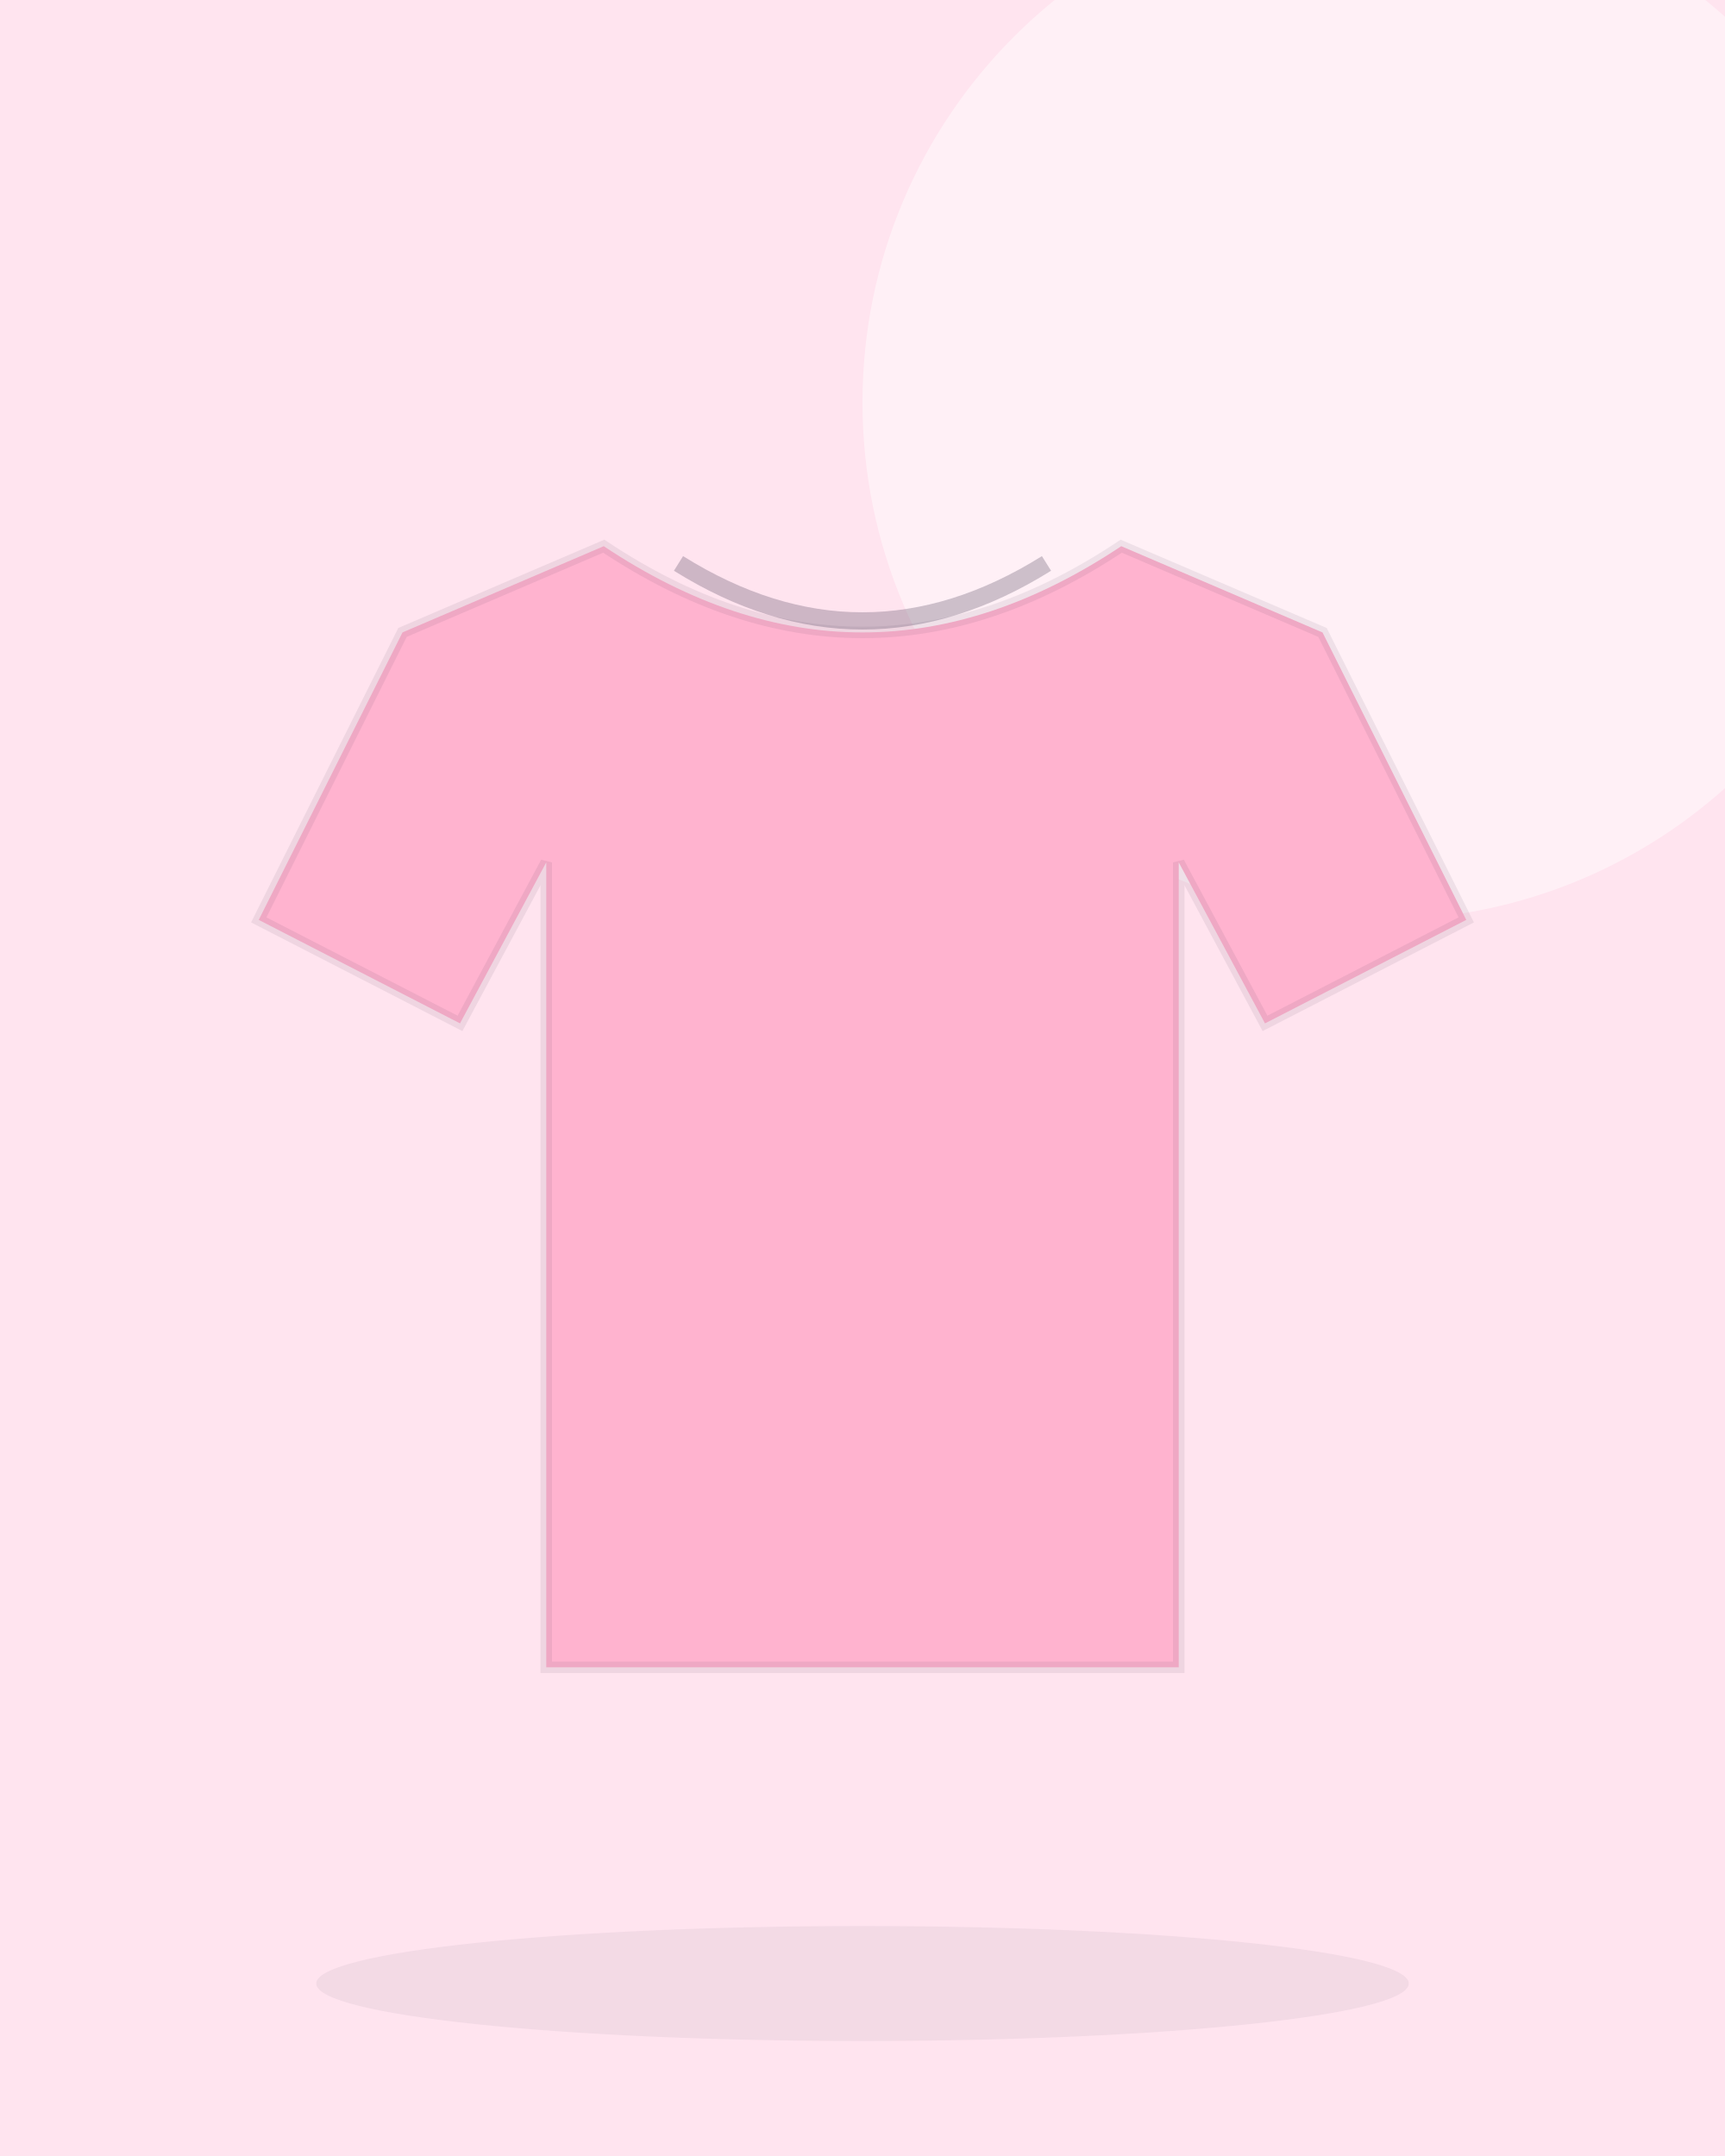
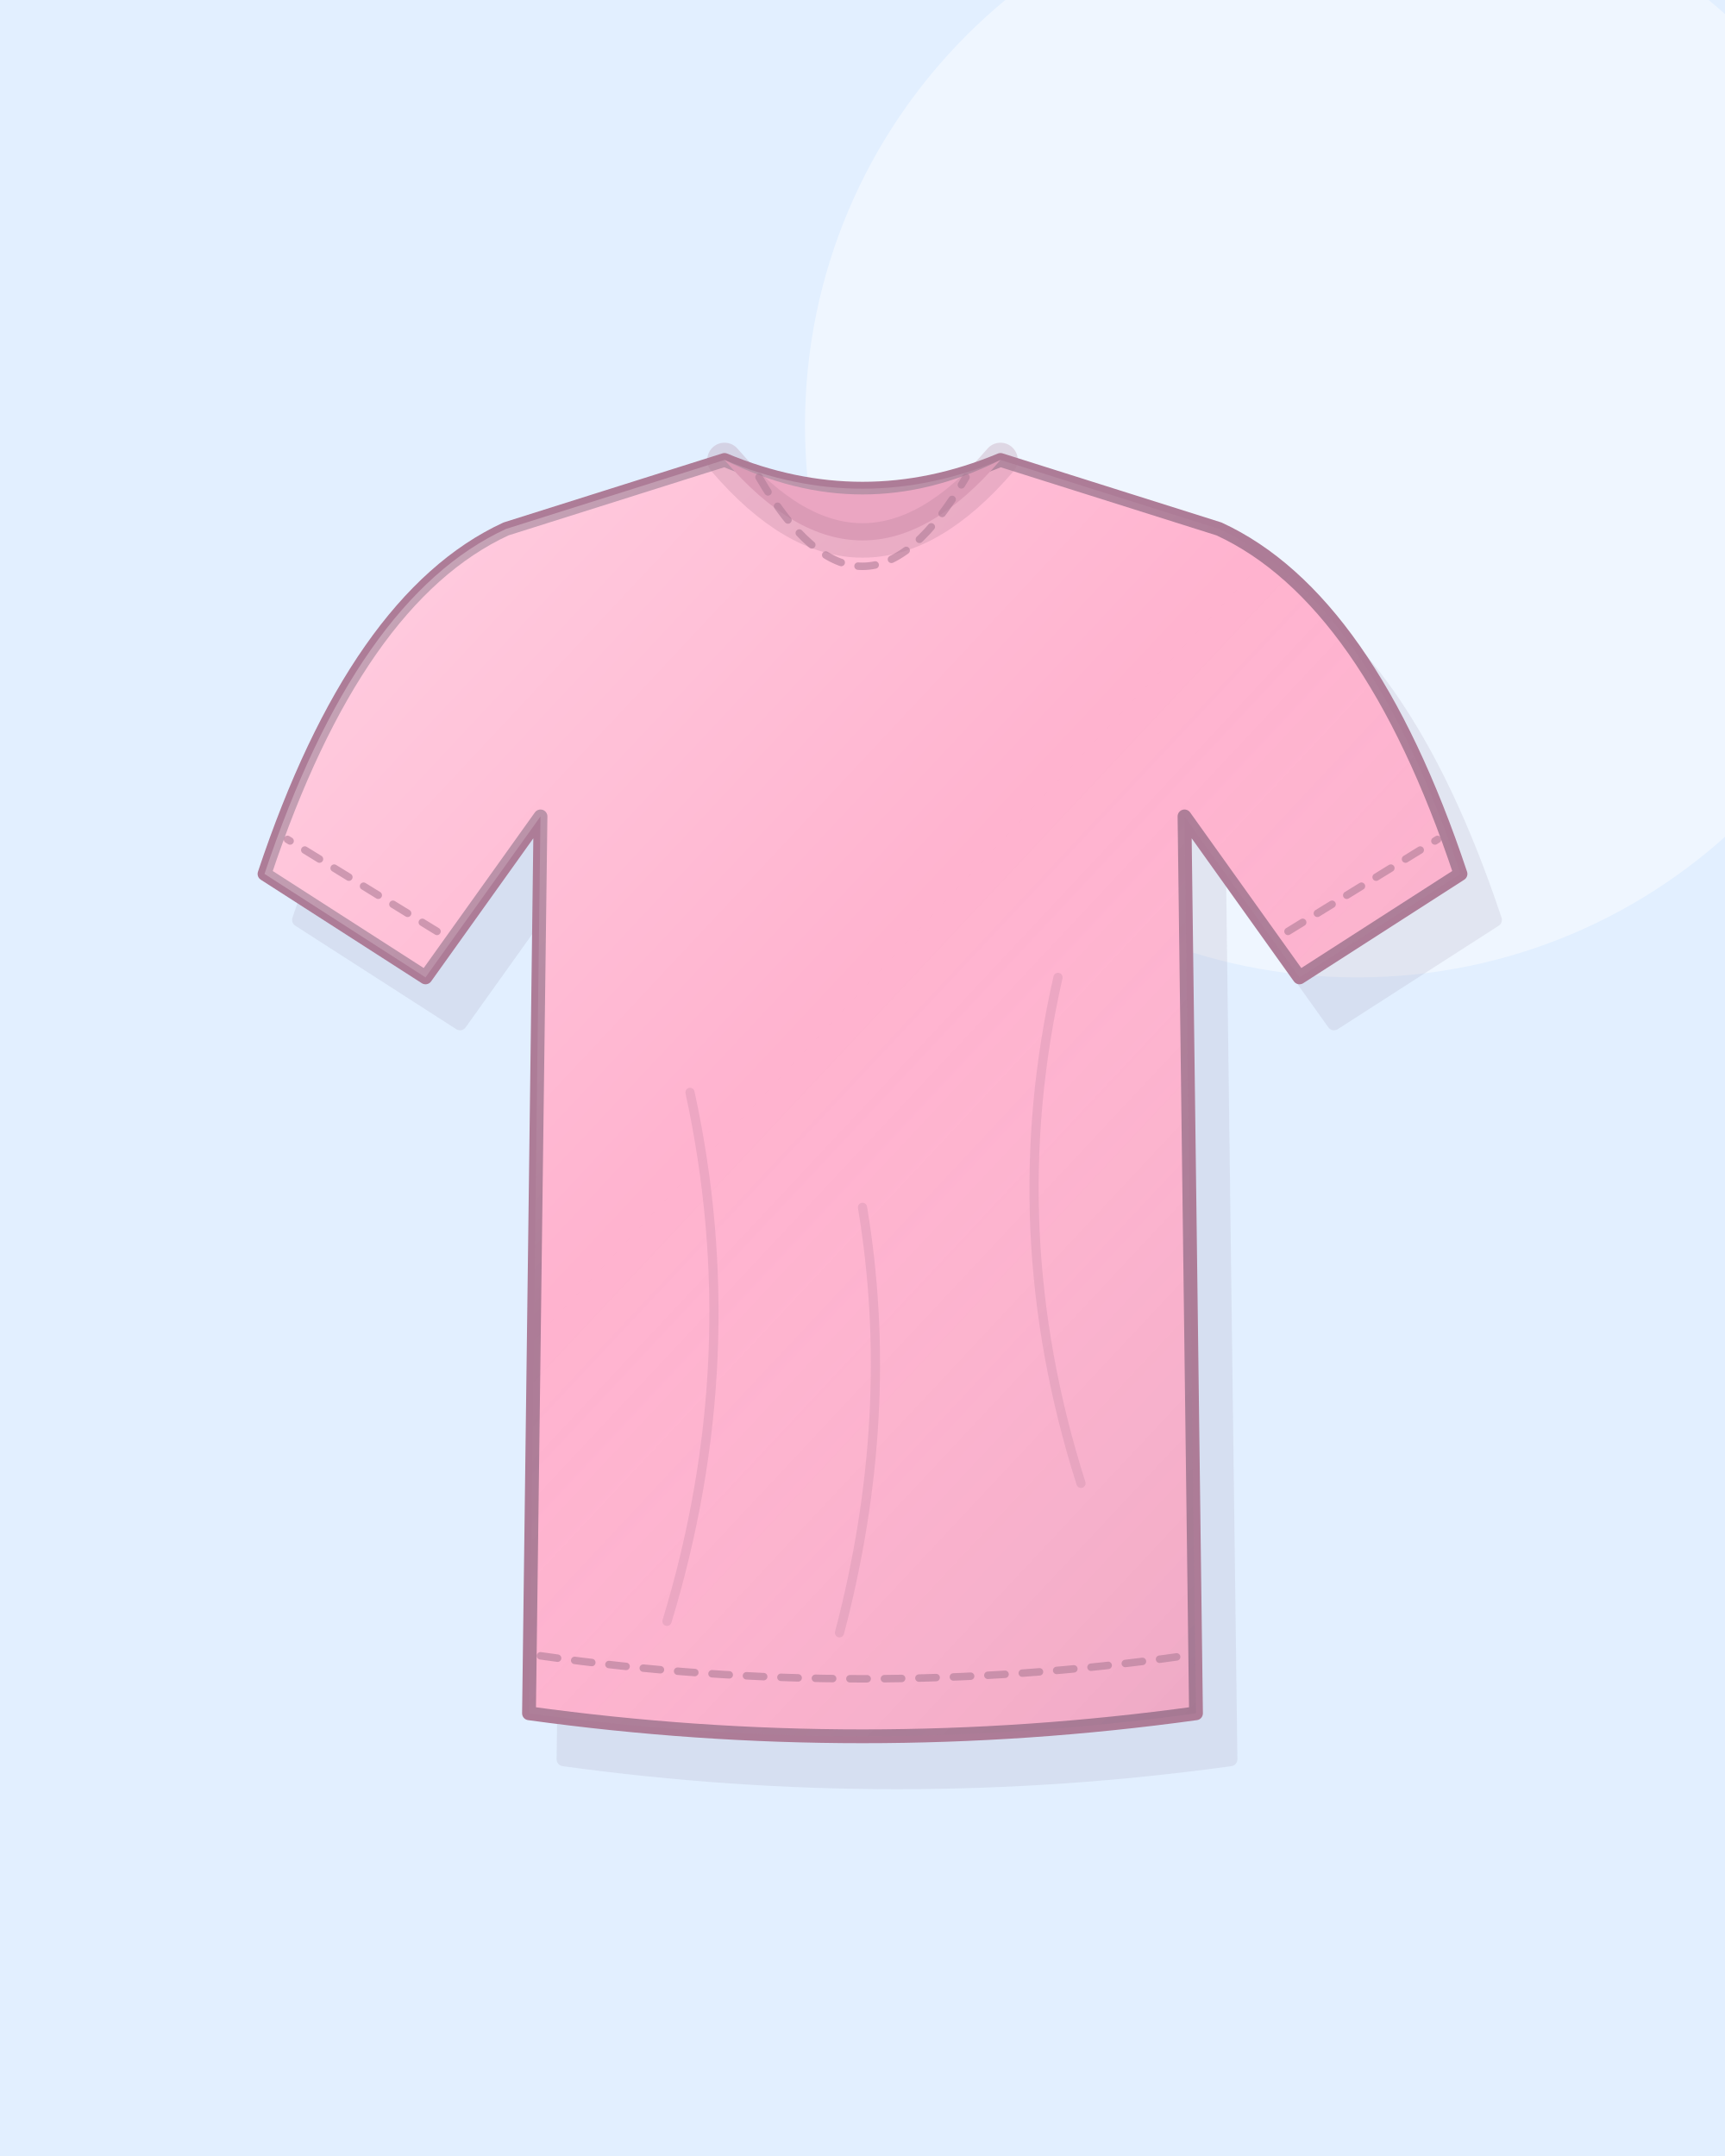
<svg xmlns="http://www.w3.org/2000/svg" viewBox="0 0 300 375" preserveAspectRatio="xMidYMid slice">
-   <rect width="300" height="375" fill="#ffe4ef" />
-   <circle cx="240" cy="70" r="90" fill="#fff" opacity=".45" />
-   <ellipse cx="150" cy="345" rx="95" ry="10" fill="#3b2f4a" opacity=".06" />
-   <g stroke="#3b2f4a" stroke-opacity=".08" stroke-width="2">
-     <path d="M105 95 L70 110 L45 160 L80 178 L95 150 L95 290 L205 290 L205 150 L220 178 L255 160 L230 110 L195 95 Q150 125 105 95Z" fill="#ffb3cf" />
-     <path d="M118 98 Q150 118 182 98" stroke="#3b2f4a" stroke-opacity=".25" stroke-width="3" fill="none" />
-   </g>
+   <defs>
+     <linearGradient id="sh" x1="0" y1="0" x2="1" y2="1">
+       <stop offset="0" stop-color="#fff" stop-opacity=".4" />
+       <stop offset=".45" stop-color="#fff" stop-opacity="0" />
+       <stop offset="1" stop-color="#3b2f4a" stop-opacity=".14" />
+     </linearGradient>
+     <g id="fl">
+       <circle cx="0" cy="-4" r="3.6" />
+       <circle cx="3.8" cy="-1.2" r="3.6" />
+       <circle cx="2.4" cy="3.3" r="3.6" />
+       <circle cx="-2.4" cy="3.3" r="3.6" />
+       <circle cx="-3.8" cy="-1.2" r="3.6" />
+       <circle r="2" fill="#ef96b4" />
+     </g>
+     <filter id="s">
+       <feColorMatrix values="0 0 0 0 .23 0 0 0 0 .18 0 0 0 0 .29 0 0 0 .13 0" />
+     </filter>
+     <g id="g" stroke-width="2.4" stroke-linejoin="round" stroke-linecap="round" fill="#fff">
+       <path d="M126 80Q150 90 174 80L212 92Q238 104 254 152L226 170L206 142L208 298Q150 306 92 298L94 142L74 170L46 152Q62 104 88 92Z" fill="#ffb3cf" stroke="#ad7c97" />
+       <path d="M126 80Q150 90 174 80L212 92Q238 104 254 152L226 170L206 142L208 298Q150 306 92 298L94 142L74 170L46 152Q62 104 88 92Z" fill="url(#sh)" />
+       <path d="M126 80Q150 92 174 80Q150 108 126 80Z" fill="#eba6c2" />
+       <path d="M126 80Q150 108 174 80" fill="none" stroke="#ad7c97" stroke-width="6" stroke-opacity="0.25" />
+       <path d="M132 83Q150 114 168 83" fill="none" stroke="#ad7c97" stroke-width="1.3" stroke-opacity="0.6" stroke-dasharray="3 3" />
+       <path d="M224 162L250 146M76 162L50 146M94 288Q150 296 206 288" fill="none" stroke="#ad7c97" stroke-width="1.3" stroke-opacity="0.6" stroke-dasharray="3 3" />
+       <path d="M120 190Q130 236 116 282M184 170Q174 214 188 258M150 210Q156 246 146 284" fill="none" stroke="#ad7c97" stroke-width="1.6" stroke-opacity="0.22" />
+     </g>
+   </defs>
+   <rect width="300" height="375" fill="#e2efff" />
+   <circle cx="236" cy="74" r="96" fill="#fff" opacity=".45" />
+   <use href="#g" x="6" y="8" filter="url(#s)" />
+   <use href="#g" />
</svg>
